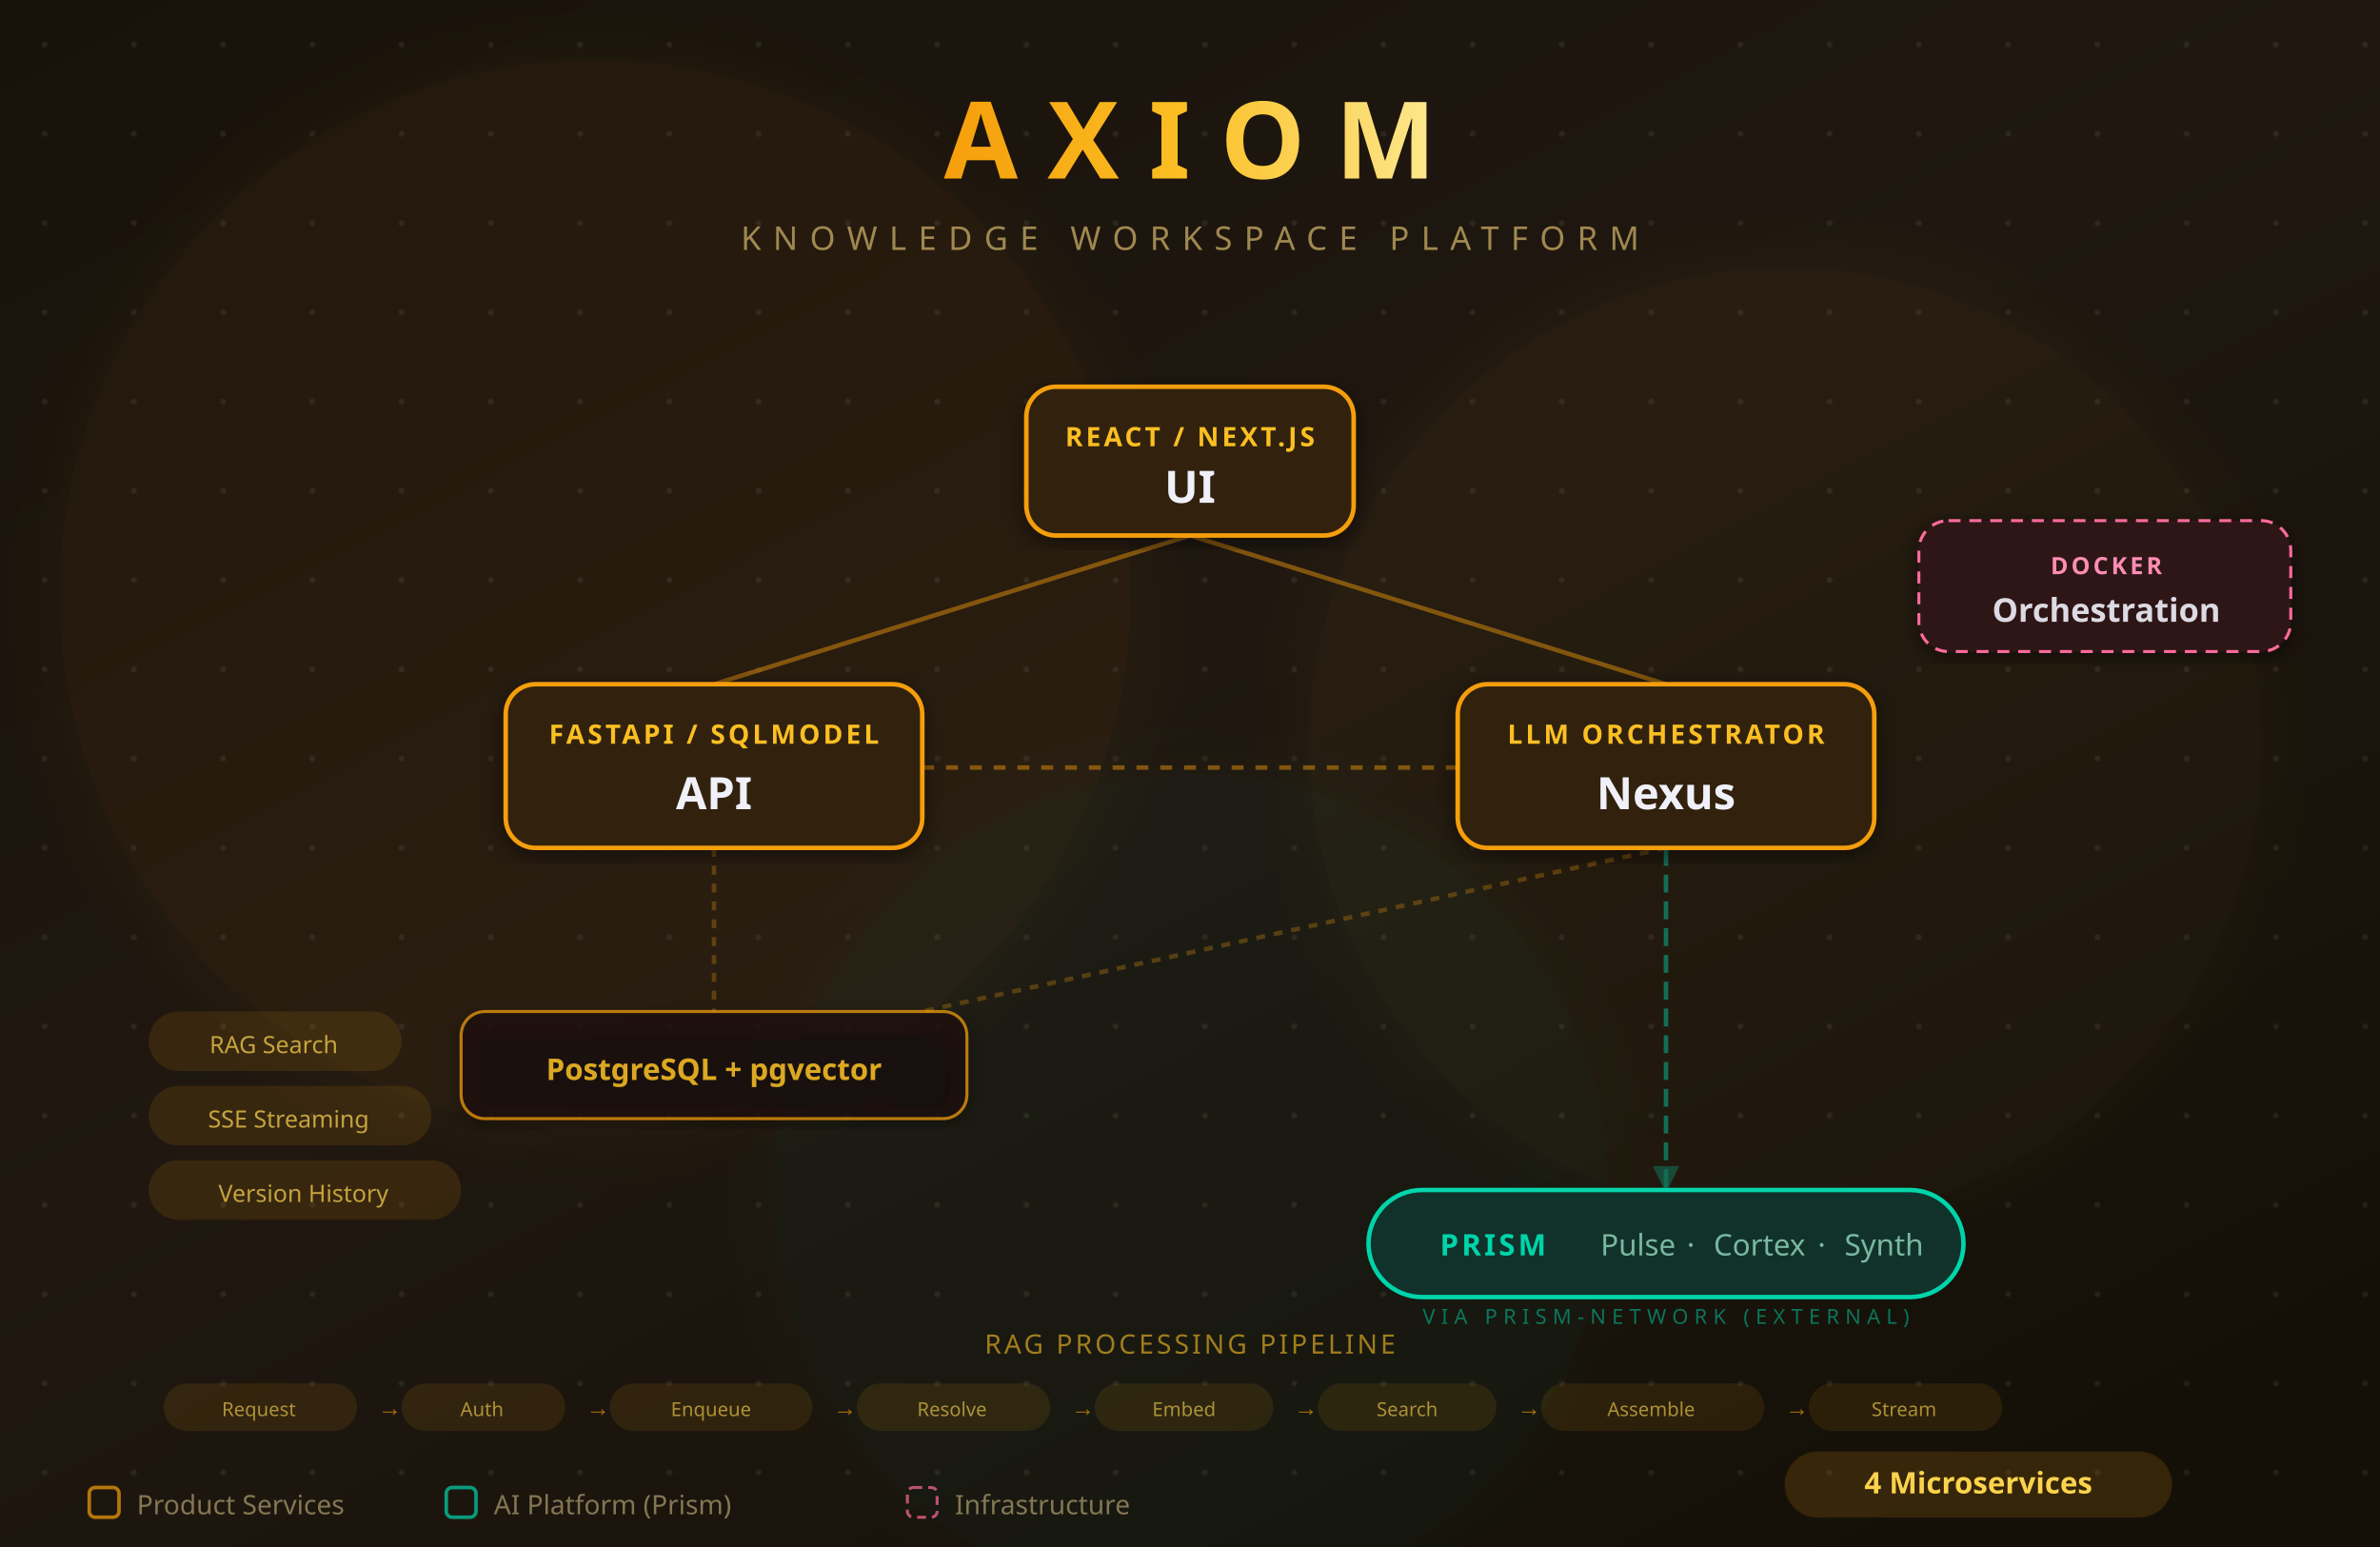
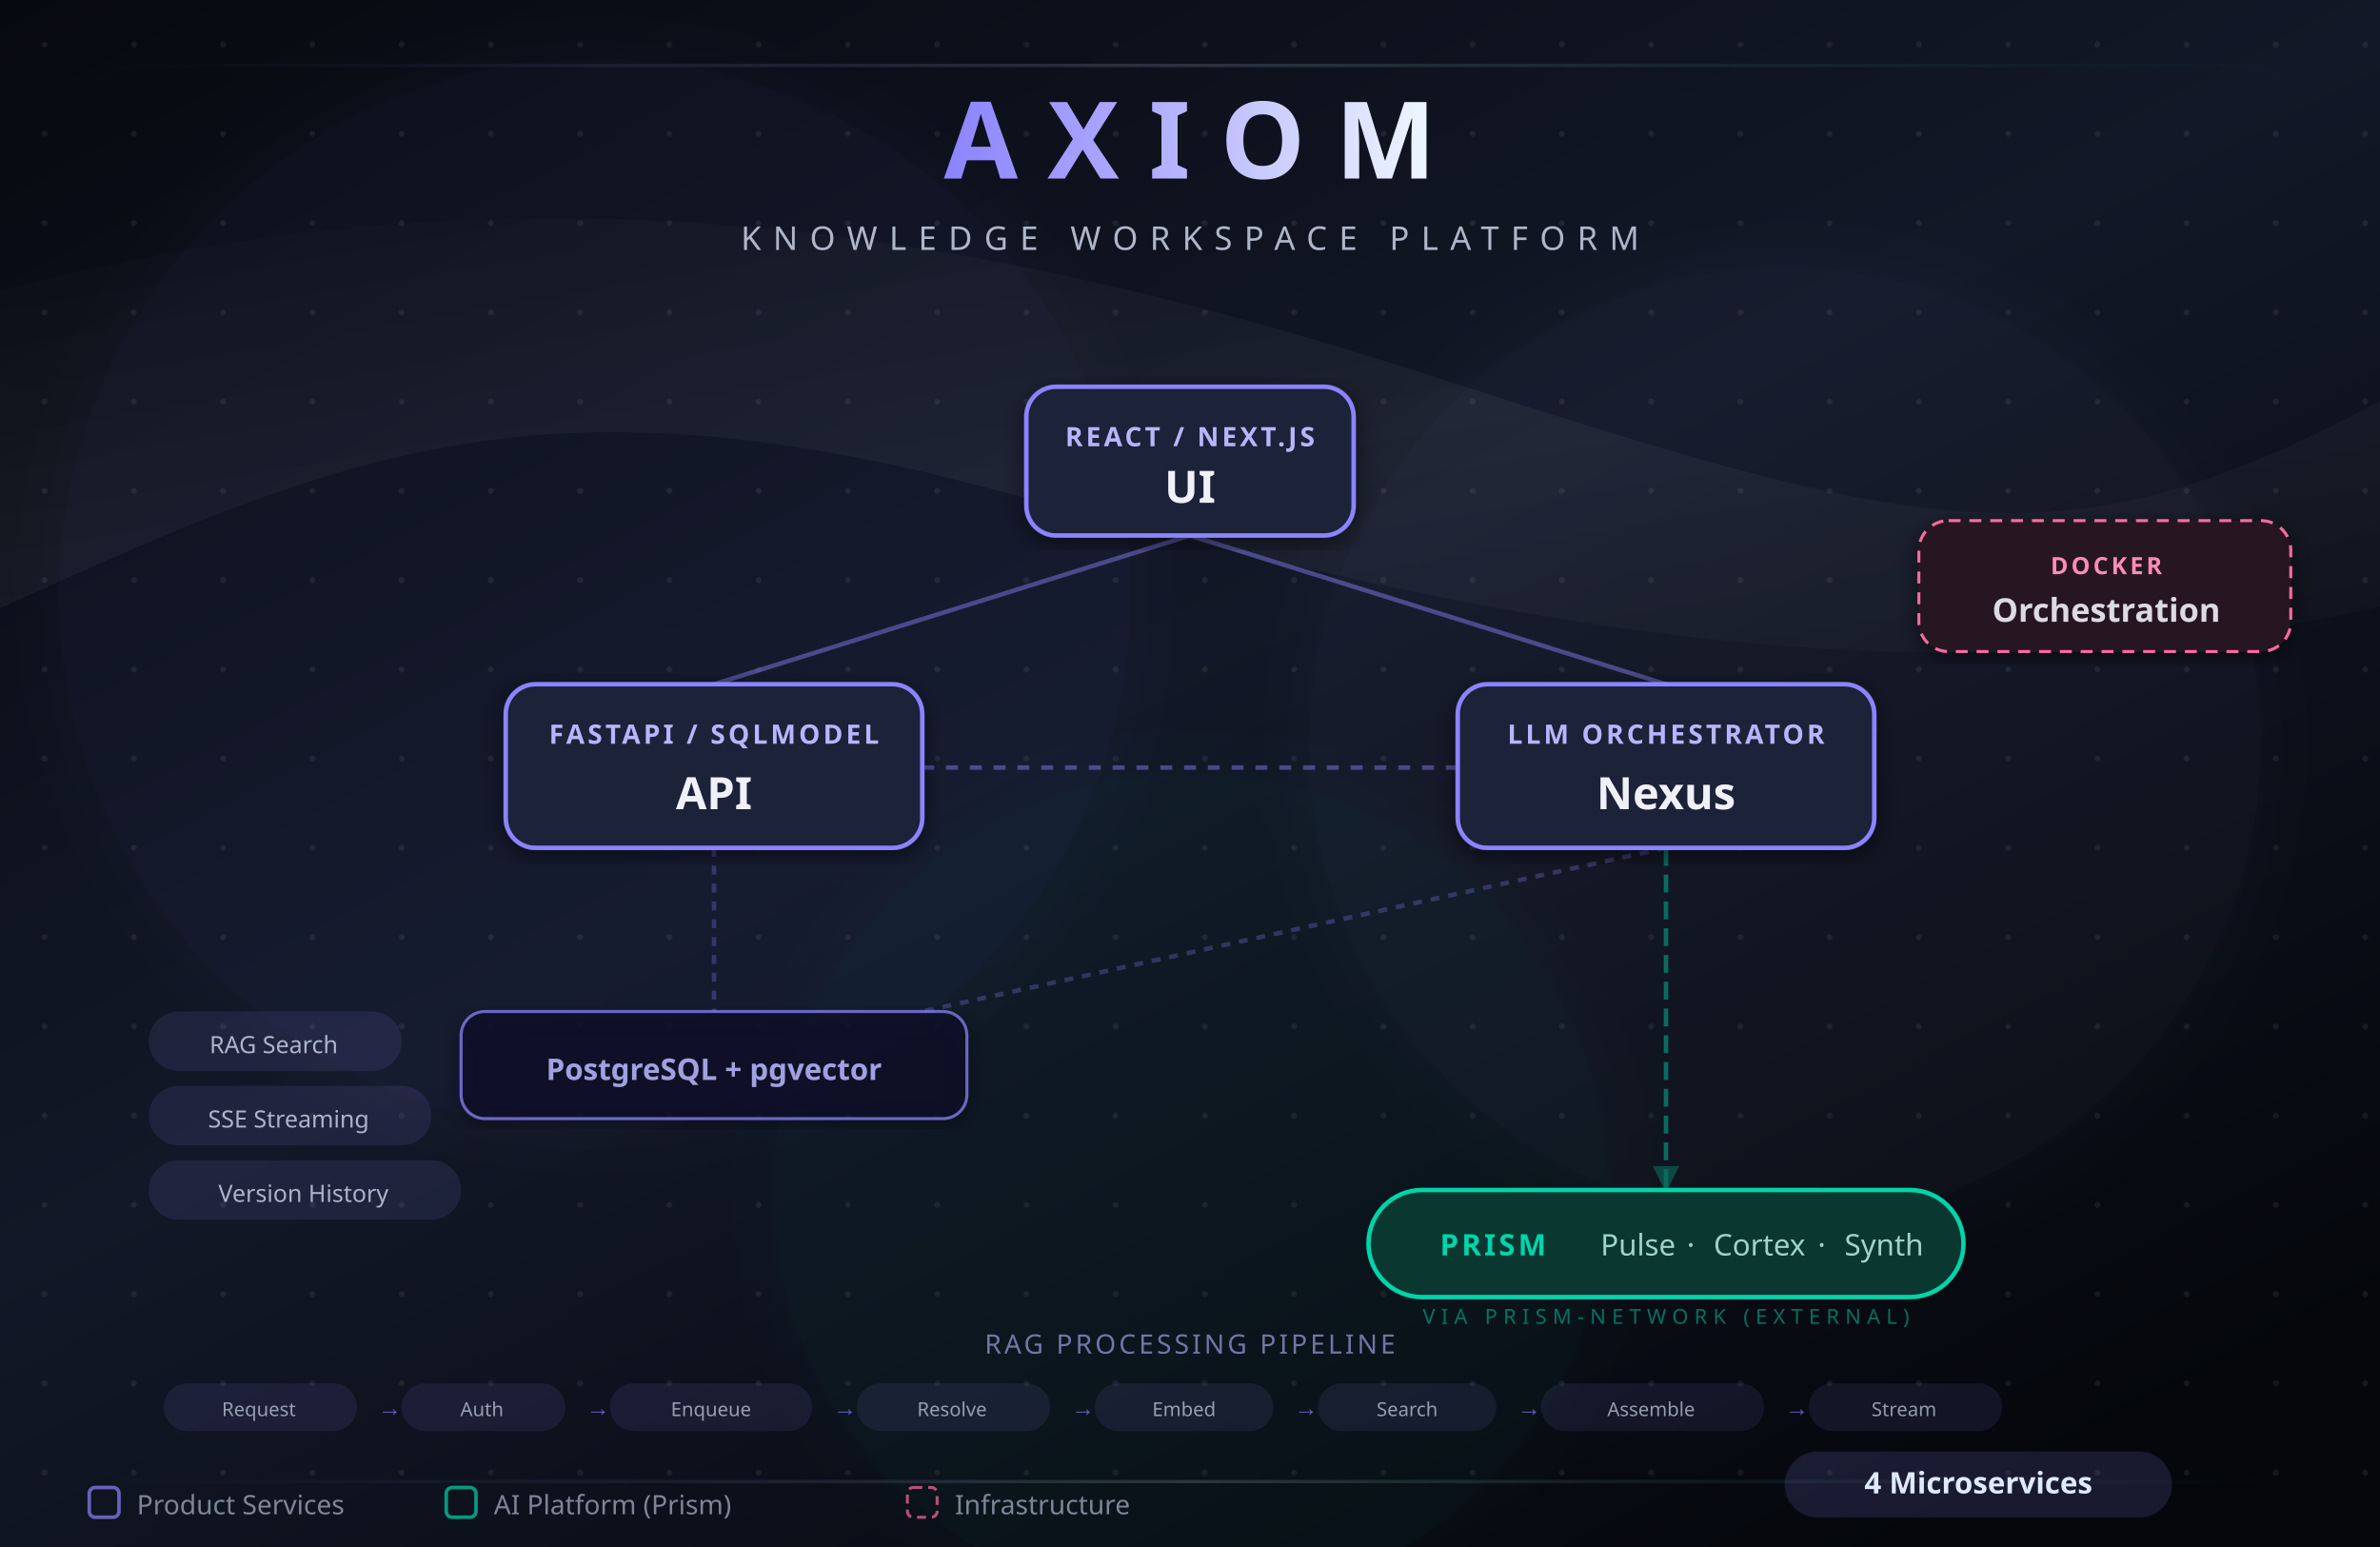
<svg xmlns="http://www.w3.org/2000/svg" viewBox="0 0 800 520">
  <defs>
    <linearGradient id="bg" x1="0" y1="0" x2="0.8" y2="1">
-       <stop offset="0%" stop-color="#18120a" />
-       <stop offset="50%" stop-color="#201810" />
-       <stop offset="100%" stop-color="#141008" />
+       <stop offset="0%" stop-color="#07090f" />
+       <stop offset="50%" stop-color="#121827" />
+       <stop offset="100%" stop-color="#05070c" />
    </linearGradient>
    <linearGradient id="titleGrad" x1="0" y1="0" x2="1" y2="0">
-       <stop offset="0%" stop-color="#f59e0b" />
-       <stop offset="50%" stop-color="#fbbf24" />
-       <stop offset="100%" stop-color="#fde68a" />
+       <stop offset="0%" stop-color="#8b83ff" />
+       <stop offset="50%" stop-color="#b8b5ff" />
+       <stop offset="100%" stop-color="#eef6ff" />
    </linearGradient>
+     <linearGradient id="shine" x1="0" y1="0" x2="1" y2="1">
+       <stop offset="0%" stop-color="#ffffff" stop-opacity="0" />
+       <stop offset="48%" stop-color="#ffffff" stop-opacity="0.26" />
+       <stop offset="100%" stop-color="#ffffff" stop-opacity="0" />
+     </linearGradient>
+     <linearGradient id="rim" x1="0" y1="0" x2="1" y2="0">
+       <stop offset="0%" stop-color="#8b83ff" stop-opacity="0" />
+       <stop offset="50%" stop-color="#dfe9ff" stop-opacity="0.22" />
+       <stop offset="100%" stop-color="#00d4aa" stop-opacity="0" />
+     </linearGradient>
+     <filter id="glassBlur">
+       <feGaussianBlur stdDeviation="0.35" />
+     </filter>
    <filter id="glowSoft">
      <feGaussianBlur stdDeviation="12" result="blur" />
      <feMerge>
        <feMergeNode in="blur" />
        <feMergeNode in="SourceGraphic" />
      </feMerge>
    </filter>
    <filter id="nodeShadow">
      <feDropShadow dx="0" dy="2" stdDeviation="4" flood-color="#000" flood-opacity="0.5" />
    </filter>
    <marker id="arrowAmber" viewBox="0 0 10 10" refX="9" refY="5" markerWidth="6" markerHeight="6" orient="auto-start-reverse">
-       <path d="M 0 0 L 10 5 L 0 10 z" fill="#f59e0b" opacity="0.6" />
+       <path d="M 0 0 L 10 5 L 0 10 z" fill="#8b83ff" opacity="0.6" />
    </marker>
    <marker id="arrowTeal" viewBox="0 0 10 10" refX="9" refY="5" markerWidth="6" markerHeight="6" orient="auto-start-reverse">
      <path d="M 0 0 L 10 5 L 0 10 z" fill="#00d4aa" opacity="0.6" />
    </marker>
  </defs>
  <rect width="800" height="520" fill="url(#bg)" />
+   <path d="M -90 125 C 110 54 270 58 480 126 S 708 194 890 82 L 890 178 C 684 252 520 214 332 164 S 84 172 -90 244 Z" fill="url(#shine)" opacity="0.18" />
+   <rect x="22" y="22" width="756" height="476" rx="26" fill="none" stroke="url(#rim)" stroke-width="1.1" opacity="0.7" />
  <g opacity="0.07">
    <pattern id="dots" x="0" y="0" width="30" height="30" patternUnits="userSpaceOnUse">
      <circle cx="15" cy="15" r="1" fill="#ffffff" />
    </pattern>
    <rect width="800" height="520" fill="url(#dots)" />
  </g>
-   <circle cx="200" cy="200" r="180" fill="#f59e0b" opacity="0.04" filter="url(#glowSoft)" />
-   <circle cx="600" cy="250" r="160" fill="#fbbf24" opacity="0.035" filter="url(#glowSoft)" />
+   <circle cx="200" cy="200" r="180" fill="#8b83ff" opacity="0.04" filter="url(#glowSoft)" />
+   <circle cx="600" cy="250" r="160" fill="#b8b5ff" opacity="0.035" filter="url(#glowSoft)" />
  <circle cx="400" cy="400" r="140" fill="#00d4aa" opacity="0.03" filter="url(#glowSoft)" />
  <text x="400" y="60" text-anchor="middle" font-size="36" font-weight="800" fill="url(#titleGrad)" font-family="'Segoe UI', system-ui, -apple-system, sans-serif" letter-spacing="10">AXIOM</text>
-   <text x="400" y="84" text-anchor="middle" font-size="11" fill="#a08850" font-family="'Segoe UI', system-ui, sans-serif" letter-spacing="4" font-weight="400">KNOWLEDGE WORKSPACE PLATFORM</text>
+   <text x="400" y="84" text-anchor="middle" font-size="11" fill="#aeb6ca" font-family="'Segoe UI', system-ui, sans-serif" letter-spacing="4" font-weight="400">KNOWLEDGE WORKSPACE PLATFORM</text>
  <g stroke-width="1.5" fill="none" opacity="0.45">
-     <line x1="400" y1="180" x2="240" y2="230" stroke="#f59e0b" />
-     <line x1="400" y1="180" x2="560" y2="230" stroke="#f59e0b" />
-     <line x1="310" y1="258" x2="490" y2="258" stroke="#f59e0b" stroke-dasharray="4 4" />
-     <line x1="240" y1="285" x2="240" y2="340" stroke="#f59e0b" stroke-dasharray="3 3" opacity="0.6" />
-     <line x1="560" y1="285" x2="310" y2="340" stroke="#f59e0b" stroke-dasharray="3 3" opacity="0.6" />
+     <line x1="400" y1="180" x2="240" y2="230" stroke="#8b83ff" />
+     <line x1="400" y1="180" x2="560" y2="230" stroke="#8b83ff" />
+     <line x1="310" y1="258" x2="490" y2="258" stroke="#8b83ff" stroke-dasharray="4 4" />
+     <line x1="240" y1="285" x2="240" y2="340" stroke="#8b83ff" stroke-dasharray="3 3" opacity="0.6" />
+     <line x1="560" y1="285" x2="310" y2="340" stroke="#8b83ff" stroke-dasharray="3 3" opacity="0.6" />
    <line x1="560" y1="285" x2="560" y2="400" stroke="#00d4aa" stroke-dasharray="6 3" marker-end="url(#arrowTeal)" />
  </g>
  <g filter="url(#nodeShadow)">
-     <rect x="345" y="130" width="110" height="50" rx="10" fill="#201810" stroke="#f59e0b" stroke-width="1.5" />
-     <rect x="345" y="130" width="110" height="50" rx="10" fill="#f59e0b" opacity="0.08" />
-     <text x="400" y="150" text-anchor="middle" font-size="9" fill="#fbbf24" font-family="'Segoe UI', system-ui, sans-serif" font-weight="600" letter-spacing="1">REACT / NEXT.JS</text>
+     <rect x="345" y="130" width="110" height="50" rx="10" fill="#121827" stroke="#8b83ff" stroke-width="1.5" />
+     <rect x="345" y="130" width="110" height="50" rx="10" fill="#8b83ff" opacity="0.08" />
+     <text x="400" y="150" text-anchor="middle" font-size="9" fill="#b8b5ff" font-family="'Segoe UI', system-ui, sans-serif" font-weight="600" letter-spacing="1">REACT / NEXT.JS</text>
    <text x="400" y="169" text-anchor="middle" font-size="15" fill="#f0f0f8" font-family="'Segoe UI', system-ui, sans-serif" font-weight="700">UI</text>
  </g>
  <g filter="url(#nodeShadow)">
-     <rect x="170" y="230" width="140" height="55" rx="10" fill="#201810" stroke="#f59e0b" stroke-width="1.5" />
-     <rect x="170" y="230" width="140" height="55" rx="10" fill="#f59e0b" opacity="0.08" />
-     <text x="240" y="250" text-anchor="middle" font-size="9" fill="#fbbf24" font-family="'Segoe UI', system-ui, sans-serif" font-weight="600" letter-spacing="1">FASTAPI / SQLMODEL</text>
+     <rect x="170" y="230" width="140" height="55" rx="10" fill="#121827" stroke="#8b83ff" stroke-width="1.5" />
+     <rect x="170" y="230" width="140" height="55" rx="10" fill="#8b83ff" opacity="0.08" />
+     <text x="240" y="250" text-anchor="middle" font-size="9" fill="#b8b5ff" font-family="'Segoe UI', system-ui, sans-serif" font-weight="600" letter-spacing="1">FASTAPI / SQLMODEL</text>
    <text x="240" y="272" text-anchor="middle" font-size="15" fill="#f0f0f8" font-family="'Segoe UI', system-ui, sans-serif" font-weight="700">API</text>
  </g>
  <g filter="url(#nodeShadow)">
-     <rect x="490" y="230" width="140" height="55" rx="10" fill="#201810" stroke="#f59e0b" stroke-width="1.5" />
-     <rect x="490" y="230" width="140" height="55" rx="10" fill="#f59e0b" opacity="0.08" />
-     <text x="560" y="250" text-anchor="middle" font-size="9" fill="#fbbf24" font-family="'Segoe UI', system-ui, sans-serif" font-weight="600" letter-spacing="1">LLM ORCHESTRATOR</text>
+     <rect x="490" y="230" width="140" height="55" rx="10" fill="#121827" stroke="#8b83ff" stroke-width="1.5" />
+     <rect x="490" y="230" width="140" height="55" rx="10" fill="#8b83ff" opacity="0.08" />
+     <text x="560" y="250" text-anchor="middle" font-size="9" fill="#b8b5ff" font-family="'Segoe UI', system-ui, sans-serif" font-weight="600" letter-spacing="1">LLM ORCHESTRATOR</text>
    <text x="560" y="272" text-anchor="middle" font-size="15" fill="#f0f0f8" font-family="'Segoe UI', system-ui, sans-serif" font-weight="700">Nexus</text>
  </g>
  <g filter="url(#nodeShadow)">
-     <rect x="645" y="175" width="125" height="44" rx="10" fill="#201210" stroke="#ff6b9d" stroke-width="1" stroke-dasharray="4 3" />
+     <rect x="645" y="175" width="125" height="44" rx="10" fill="#17101a" stroke="#ff6b9d" stroke-width="1" stroke-dasharray="4 3" />
    <rect x="645" y="175" width="125" height="44" rx="10" fill="#ff6b9d" opacity="0.06" />
    <text x="708" y="193" text-anchor="middle" font-size="8" fill="#ff8db5" font-family="'Segoe UI', system-ui, sans-serif" font-weight="600" letter-spacing="1">DOCKER</text>
    <text x="708" y="209" text-anchor="middle" font-size="11" fill="#f0f0f8" font-family="'Segoe UI', system-ui, sans-serif" font-weight="600" opacity="0.9">Orchestration</text>
  </g>
  <g filter="url(#nodeShadow)">
-     <rect x="155" y="340" width="170" height="36" rx="8" fill="#201810" stroke="#f59e0b" stroke-width="1" opacity="0.7" />
-     <text x="240" y="363" text-anchor="middle" font-size="10" fill="#fbbf24" font-family="'Segoe UI', system-ui, sans-serif" font-weight="600" opacity="0.85">PostgreSQL + pgvector</text>
+     <rect x="155" y="340" width="170" height="36" rx="8" fill="#121827" stroke="#8b83ff" stroke-width="1" opacity="0.7" />
+     <text x="240" y="363" text-anchor="middle" font-size="10" fill="#b8b5ff" font-family="'Segoe UI', system-ui, sans-serif" font-weight="600" opacity="0.85">PostgreSQL + pgvector</text>
  </g>
  <g transform="translate(460, 400)">
-     <rect x="0" y="0" width="200" height="36" rx="18" fill="#122420" stroke="#00d4aa" stroke-width="1.5" />
+     <rect x="0" y="0" width="200" height="36" rx="18" fill="#0b2a27" stroke="#00d4aa" stroke-width="1.5" />
    <rect x="0" y="0" width="200" height="36" rx="18" fill="#00d4aa" opacity="0.08" />
    <text x="24" y="22" font-size="10" fill="#00d4aa" font-family="'Segoe UI', system-ui, sans-serif" font-weight="700" letter-spacing="1">PRISM</text>
-     <text y="22" font-size="10" fill="#7ab8a0" font-family="'Segoe UI', system-ui, sans-serif" font-weight="400">
+     <text y="22" font-size="10" fill="#9fd4c7" font-family="'Segoe UI', system-ui, sans-serif" font-weight="400">
      <tspan x="78">Pulse</tspan>
      <tspan x="107">·</tspan>
      <tspan x="116">Cortex</tspan>
      <tspan x="151">·</tspan>
      <tspan x="160">Synth</tspan>
    </text>
  </g>
  <text x="560" y="445" text-anchor="middle" font-size="7" fill="#00d4aa" font-family="'Segoe UI', system-ui, sans-serif" opacity="0.5" letter-spacing="2">VIA PRISM-NETWORK (EXTERNAL)</text>
-   <text x="400" y="455" text-anchor="middle" font-size="9" fill="#fbbf24" font-family="'Segoe UI', system-ui, sans-serif" opacity="0.6" letter-spacing="1">RAG PROCESSING PIPELINE</text>
+   <text x="400" y="455" text-anchor="middle" font-size="9" fill="#b8b5ff" font-family="'Segoe UI', system-ui, sans-serif" opacity="0.6" letter-spacing="1">RAG PROCESSING PIPELINE</text>
  <g transform="translate(55, 465)" opacity="0.65">
-     <rect x="0" y="0" width="65" height="16" rx="8" fill="#f59e0b" opacity="0.15" />
-     <text x="32" y="11" text-anchor="middle" font-size="6.5" fill="#fcd34d" font-family="'Segoe UI', system-ui, sans-serif">Request</text>
-     <text x="72" y="11" fill="#f59e0b" font-size="8">→</text>
-     <rect x="80" y="0" width="55" height="16" rx="8" fill="#f59e0b" opacity="0.15" />
-     <text x="107" y="11" text-anchor="middle" font-size="6.5" fill="#fcd34d" font-family="'Segoe UI', system-ui, sans-serif">Auth</text>
-     <text x="142" y="11" fill="#f59e0b" font-size="8">→</text>
-     <rect x="150" y="0" width="68" height="16" rx="8" fill="#f59e0b" opacity="0.15" />
-     <text x="184" y="11" text-anchor="middle" font-size="6.5" fill="#fcd34d" font-family="'Segoe UI', system-ui, sans-serif">Enqueue</text>
-     <text x="225" y="11" fill="#f59e0b" font-size="8">→</text>
-     <rect x="233" y="0" width="65" height="16" rx="8" fill="#f59e0b" opacity="0.15" />
-     <text x="265" y="11" text-anchor="middle" font-size="6.5" fill="#fcd34d" font-family="'Segoe UI', system-ui, sans-serif">Resolve</text>
-     <text x="305" y="11" fill="#f59e0b" font-size="8">→</text>
-     <rect x="313" y="0" width="60" height="16" rx="8" fill="#f59e0b" opacity="0.15" />
-     <text x="343" y="11" text-anchor="middle" font-size="6.5" fill="#fcd34d" font-family="'Segoe UI', system-ui, sans-serif">Embed</text>
-     <text x="380" y="11" fill="#f59e0b" font-size="8">→</text>
-     <rect x="388" y="0" width="60" height="16" rx="8" fill="#f59e0b" opacity="0.15" />
-     <text x="418" y="11" text-anchor="middle" font-size="6.5" fill="#fcd34d" font-family="'Segoe UI', system-ui, sans-serif">Search</text>
-     <text x="455" y="11" fill="#f59e0b" font-size="8">→</text>
-     <rect x="463" y="0" width="75" height="16" rx="8" fill="#f59e0b" opacity="0.15" />
-     <text x="500" y="11" text-anchor="middle" font-size="6.5" fill="#fcd34d" font-family="'Segoe UI', system-ui, sans-serif">Assemble</text>
-     <text x="545" y="11" fill="#f59e0b" font-size="8">→</text>
-     <rect x="553" y="0" width="65" height="16" rx="8" fill="#f59e0b" opacity="0.15" />
-     <text x="585" y="11" text-anchor="middle" font-size="6.5" fill="#fcd34d" font-family="'Segoe UI', system-ui, sans-serif">Stream</text>
+     <rect x="0" y="0" width="65" height="16" rx="8" fill="#8b83ff" opacity="0.15" />
+     <text x="32" y="11" text-anchor="middle" font-size="6.5" fill="#dfe9ff" font-family="'Segoe UI', system-ui, sans-serif">Request</text>
+     <text x="72" y="11" fill="#8b83ff" font-size="8">→</text>
+     <rect x="80" y="0" width="55" height="16" rx="8" fill="#8b83ff" opacity="0.15" />
+     <text x="107" y="11" text-anchor="middle" font-size="6.5" fill="#dfe9ff" font-family="'Segoe UI', system-ui, sans-serif">Auth</text>
+     <text x="142" y="11" fill="#8b83ff" font-size="8">→</text>
+     <rect x="150" y="0" width="68" height="16" rx="8" fill="#8b83ff" opacity="0.15" />
+     <text x="184" y="11" text-anchor="middle" font-size="6.5" fill="#dfe9ff" font-family="'Segoe UI', system-ui, sans-serif">Enqueue</text>
+     <text x="225" y="11" fill="#8b83ff" font-size="8">→</text>
+     <rect x="233" y="0" width="65" height="16" rx="8" fill="#8b83ff" opacity="0.15" />
+     <text x="265" y="11" text-anchor="middle" font-size="6.5" fill="#dfe9ff" font-family="'Segoe UI', system-ui, sans-serif">Resolve</text>
+     <text x="305" y="11" fill="#8b83ff" font-size="8">→</text>
+     <rect x="313" y="0" width="60" height="16" rx="8" fill="#8b83ff" opacity="0.15" />
+     <text x="343" y="11" text-anchor="middle" font-size="6.5" fill="#dfe9ff" font-family="'Segoe UI', system-ui, sans-serif">Embed</text>
+     <text x="380" y="11" fill="#8b83ff" font-size="8">→</text>
+     <rect x="388" y="0" width="60" height="16" rx="8" fill="#8b83ff" opacity="0.15" />
+     <text x="418" y="11" text-anchor="middle" font-size="6.5" fill="#dfe9ff" font-family="'Segoe UI', system-ui, sans-serif">Search</text>
+     <text x="455" y="11" fill="#8b83ff" font-size="8">→</text>
+     <rect x="463" y="0" width="75" height="16" rx="8" fill="#8b83ff" opacity="0.15" />
+     <text x="500" y="11" text-anchor="middle" font-size="6.5" fill="#dfe9ff" font-family="'Segoe UI', system-ui, sans-serif">Assemble</text>
+     <text x="545" y="11" fill="#8b83ff" font-size="8">→</text>
+     <rect x="553" y="0" width="65" height="16" rx="8" fill="#8b83ff" opacity="0.15" />
+     <text x="585" y="11" text-anchor="middle" font-size="6.5" fill="#dfe9ff" font-family="'Segoe UI', system-ui, sans-serif">Stream</text>
  </g>
  <g transform="translate(30, 500)" opacity="0.7">
-     <rect x="0" y="0" width="10" height="10" rx="2" stroke="#f59e0b" stroke-width="1.2" fill="none" />
-     <text x="16" y="9" font-size="9" fill="#b0a070" font-family="'Segoe UI', system-ui, sans-serif">Product Services</text>
+     <rect x="0" y="0" width="10" height="10" rx="2" stroke="#8b83ff" stroke-width="1.2" fill="none" />
+     <text x="16" y="9" font-size="9" fill="#aeb6ca" font-family="'Segoe UI', system-ui, sans-serif">Product Services</text>
    <rect x="120" y="0" width="10" height="10" rx="2" stroke="#00d4aa" stroke-width="1.2" fill="none" />
-     <text x="136" y="9" font-size="9" fill="#b0a070" font-family="'Segoe UI', system-ui, sans-serif">AI Platform (Prism)</text>
+     <text x="136" y="9" font-size="9" fill="#aeb6ca" font-family="'Segoe UI', system-ui, sans-serif">AI Platform (Prism)</text>
    <rect x="275" y="0" width="10" height="10" rx="2" stroke="#ff6b9d" stroke-width="1" fill="none" stroke-dasharray="3 2" />
-     <text x="291" y="9" font-size="9" fill="#b0a070" font-family="'Segoe UI', system-ui, sans-serif">Infrastructure</text>
+     <text x="291" y="9" font-size="9" fill="#aeb6ca" font-family="'Segoe UI', system-ui, sans-serif">Infrastructure</text>
  </g>
  <g transform="translate(600, 500)">
-     <rect x="0" y="-12" width="130" height="22" rx="11" fill="#f59e0b" opacity="0.15" stroke="#f59e0b" stroke-width="0.5" stroke-opacity="0.4" />
-     <text x="65" y="2" text-anchor="middle" font-size="10" fill="#fcd34d" font-family="'Segoe UI', system-ui, sans-serif" font-weight="600">4 Microservices</text>
+     <rect x="0" y="-12" width="130" height="22" rx="11" fill="#8b83ff" opacity="0.15" stroke="#8b83ff" stroke-width="0.5" stroke-opacity="0.4" />
+     <text x="65" y="2" text-anchor="middle" font-size="10" fill="#dfe9ff" font-family="'Segoe UI', system-ui, sans-serif" font-weight="600">4 Microservices</text>
  </g>
  <g transform="translate(50, 340)" opacity="0.75">
-     <rect x="0" y="0" width="85" height="20" rx="10" fill="#f59e0b" opacity="0.15" />
-     <text x="42" y="14" text-anchor="middle" font-size="8" fill="#fcd34d" font-family="'Segoe UI', system-ui, sans-serif" font-weight="500">RAG Search</text>
+     <rect x="0" y="0" width="85" height="20" rx="10" fill="#8b83ff" opacity="0.15" />
+     <text x="42" y="14" text-anchor="middle" font-size="8" fill="#dfe9ff" font-family="'Segoe UI', system-ui, sans-serif" font-weight="500">RAG Search</text>
  </g>
  <g transform="translate(50, 365)" opacity="0.75">
-     <rect x="0" y="0" width="95" height="20" rx="10" fill="#f59e0b" opacity="0.15" />
-     <text x="47" y="14" text-anchor="middle" font-size="8" fill="#fcd34d" font-family="'Segoe UI', system-ui, sans-serif" font-weight="500">SSE Streaming</text>
+     <rect x="0" y="0" width="95" height="20" rx="10" fill="#8b83ff" opacity="0.15" />
+     <text x="47" y="14" text-anchor="middle" font-size="8" fill="#dfe9ff" font-family="'Segoe UI', system-ui, sans-serif" font-weight="500">SSE Streaming</text>
  </g>
  <g transform="translate(50, 390)" opacity="0.75">
-     <rect x="0" y="0" width="105" height="20" rx="10" fill="#f59e0b" opacity="0.15" />
-     <text x="52" y="14" text-anchor="middle" font-size="8" fill="#fcd34d" font-family="'Segoe UI', system-ui, sans-serif" font-weight="500">Version History</text>
+     <rect x="0" y="0" width="105" height="20" rx="10" fill="#8b83ff" opacity="0.15" />
+     <text x="52" y="14" text-anchor="middle" font-size="8" fill="#dfe9ff" font-family="'Segoe UI', system-ui, sans-serif" font-weight="500">Version History</text>
  </g>
</svg>
